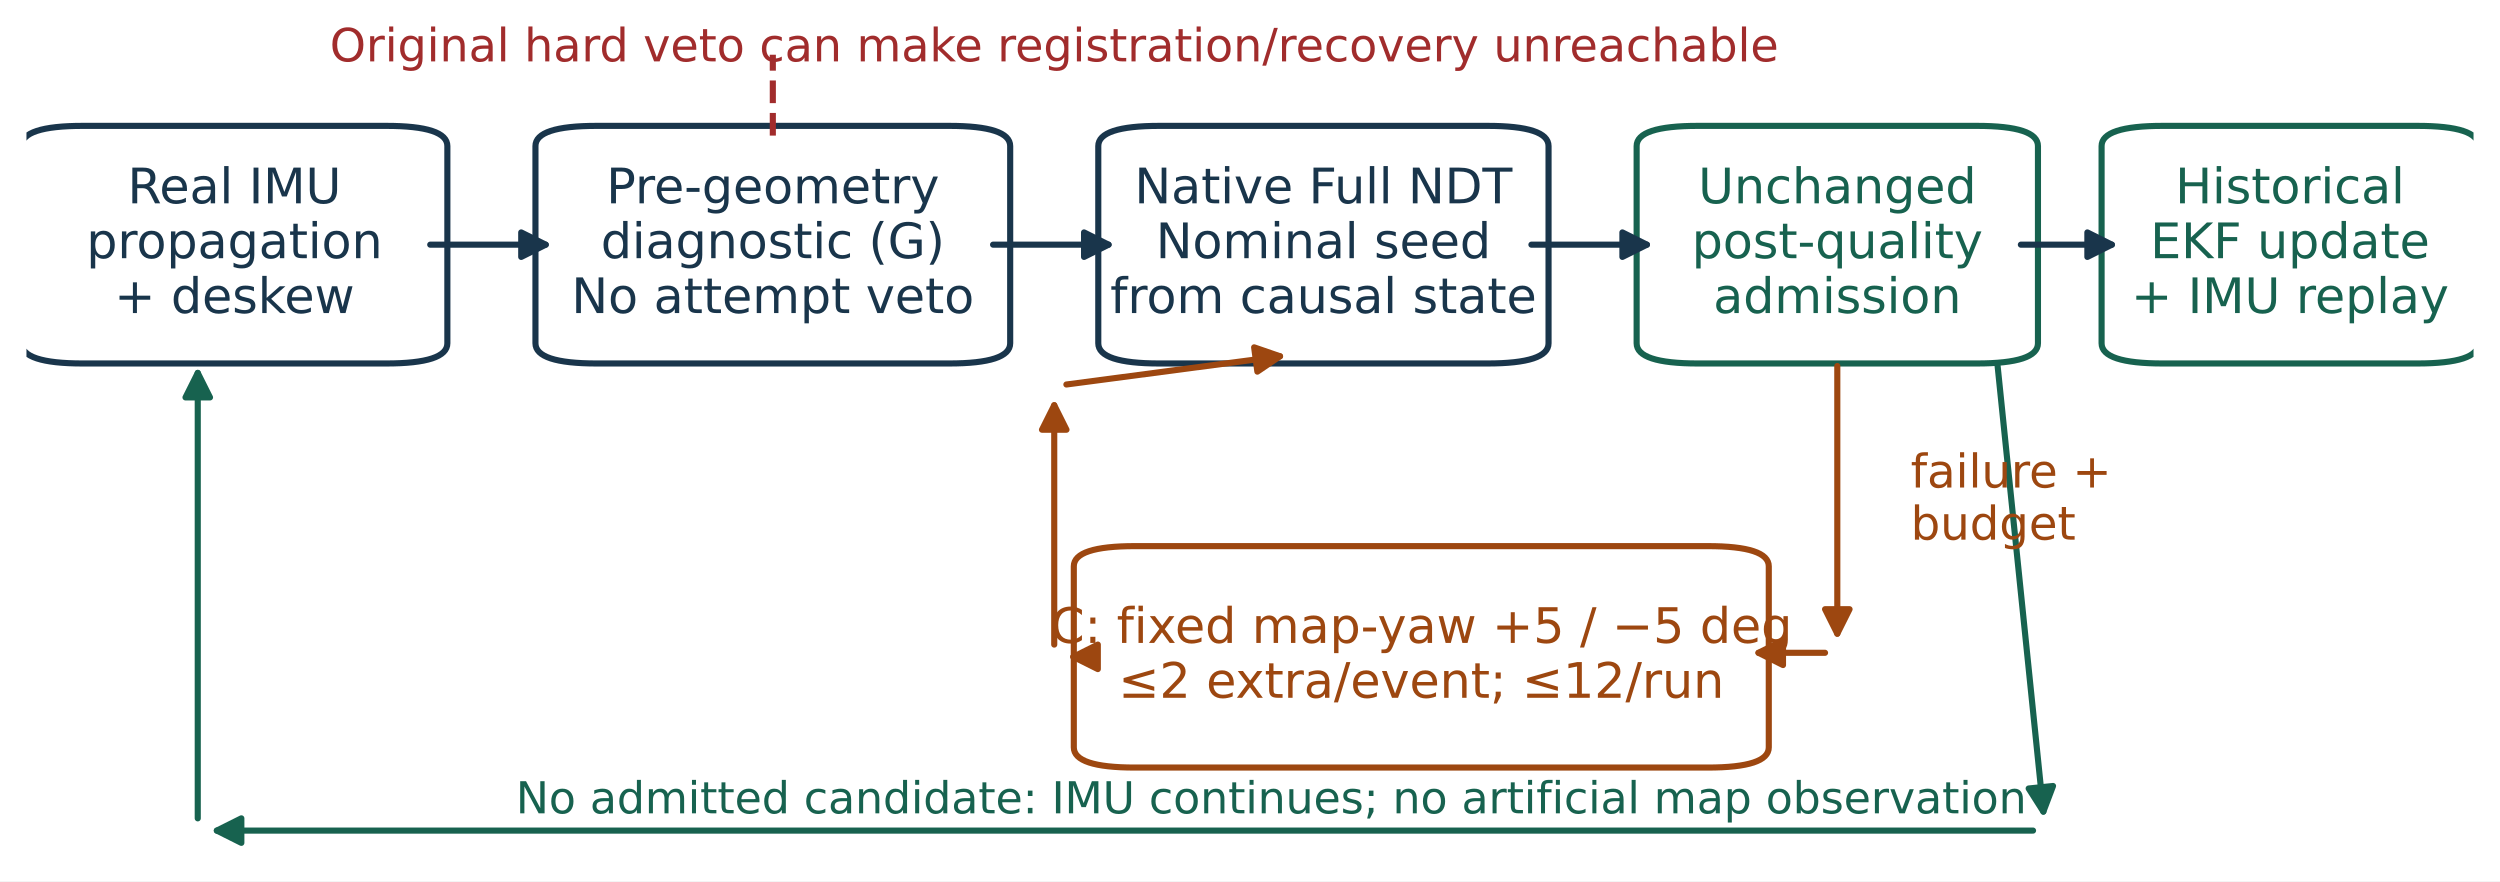
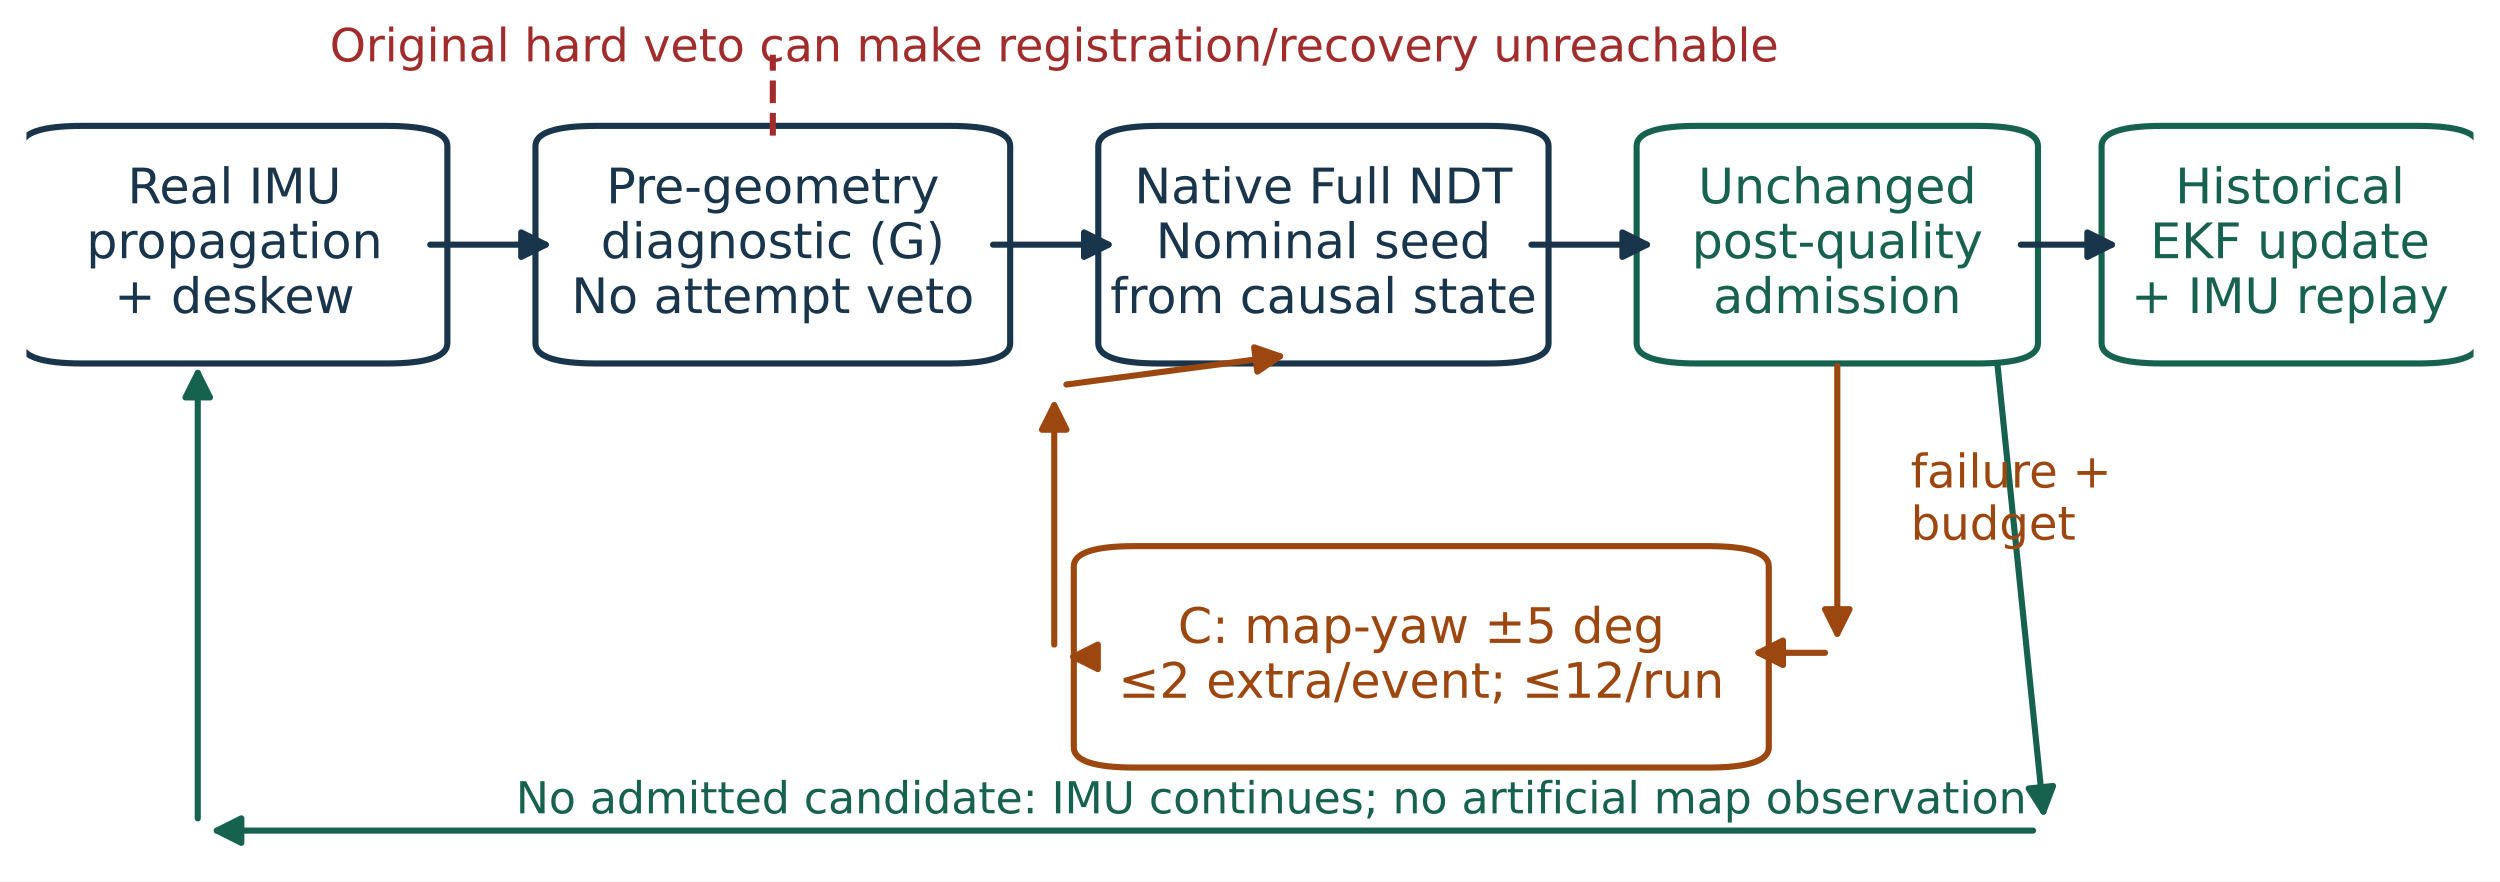
<svg xmlns="http://www.w3.org/2000/svg" width="408.168pt" height="143.887pt" viewBox="0 0 408.168 143.887" version="1.1">
  <defs>
    <style type="text/css">*{stroke-linejoin: round; stroke-linecap: butt}</style>
  </defs>
  <g id="figure_1">
    <g id="patch_1">
      <path d="M 0 143.887 L 408.168 143.887 L 408.168 0 L 0 0 z " style="fill: #ffffff" />
    </g>
    <g id="axes_1">
      <g id="patch_2">
-         <path d="M 13.509 59.343 L 63.051 59.343 Q 73.039 59.343 73.039 56.045 L 73.039 23.85 Q 73.039 20.551 63.051 20.551 L 13.509 20.551 Q 3.521 20.551 3.521 23.85 L 3.521 56.045 Q 3.521 59.343 13.509 59.343 z " clip-path="url(#p3c42803c59)" style="fill: #ffffff; stroke: #19354b; stroke-linejoin: miter" />
+         <path d="M 13.509 59.343 L 63.051 59.343 Q 73.039 59.343 73.039 56.045 L 73.039 23.85 Q 73.039 20.551 63.051 20.551 L 13.509 20.551 Q 3.521 20.551 3.521 23.85 L 3.521 56.045 Q 3.521 59.343 13.509 59.343 z " clip-path="url(#p54dbda20b4)" style="fill: #ffffff; stroke: #19354b; stroke-linejoin: miter" />
      </g>
      <g id="patch_3">
-         <path d="M 97.41 59.343 L 154.942 59.343 Q 164.93 59.343 164.93 56.045 L 164.93 23.85 Q 164.93 20.551 154.942 20.551 L 97.41 20.551 Q 87.422 20.551 87.422 23.85 L 87.422 56.045 Q 87.422 59.343 97.41 59.343 z " clip-path="url(#p3c42803c59)" style="fill: #ffffff; stroke: #19354b; stroke-linejoin: miter" />
+         <path d="M 97.41 59.343 L 154.942 59.343 Q 164.93 59.343 164.93 56.045 L 164.93 23.85 Q 164.93 20.551 154.942 20.551 L 97.41 20.551 Q 87.422 20.551 87.422 23.85 L 87.422 56.045 Q 87.422 59.343 97.41 59.343 z " clip-path="url(#p54dbda20b4)" style="fill: #ffffff; stroke: #19354b; stroke-linejoin: miter" />
      </g>
      <g id="patch_4">
-         <path d="M 189.301 59.343 L 242.838 59.343 Q 252.826 59.343 252.826 56.045 L 252.826 23.85 Q 252.826 20.551 242.838 20.551 L 189.301 20.551 Q 179.313 20.551 179.313 23.85 L 179.313 56.045 Q 179.313 59.343 189.301 59.343 z " clip-path="url(#p3c42803c59)" style="fill: #ffffff; stroke: #19354b; stroke-linejoin: miter" />
+         <path d="M 189.301 59.343 L 242.838 59.343 Q 252.826 59.343 252.826 56.045 L 252.826 23.85 Q 252.826 20.551 242.838 20.551 L 189.301 20.551 Q 179.313 20.551 179.313 23.85 L 179.313 56.045 Q 179.313 59.343 189.301 59.343 z " clip-path="url(#p54dbda20b4)" style="fill: #ffffff; stroke: #19354b; stroke-linejoin: miter" />
      </g>
      <g id="patch_5">
-         <path d="M 277.198 59.343 L 322.744 59.343 Q 332.732 59.343 332.732 56.045 L 332.732 23.85 Q 332.732 20.551 322.744 20.551 L 277.198 20.551 Q 267.209 20.551 267.209 23.85 L 267.209 56.045 Q 267.209 59.343 277.198 59.343 z " clip-path="url(#p3c42803c59)" style="fill: #ffffff; stroke: #17624f; stroke-linejoin: miter" />
+         <path d="M 277.198 59.343 L 322.744 59.343 Q 332.732 59.343 332.732 56.045 L 332.732 23.85 Q 332.732 20.551 322.744 20.551 L 277.198 20.551 Q 267.209 20.551 267.209 23.85 L 267.209 56.045 Q 267.209 59.343 277.198 59.343 z " clip-path="url(#p54dbda20b4)" style="fill: #ffffff; stroke: #17624f; stroke-linejoin: miter" />
      </g>
      <g id="patch_6">
-         <path d="M 353.108 59.343 L 394.659 59.343 Q 404.647 59.343 404.647 56.045 L 404.647 23.85 Q 404.647 20.551 394.659 20.551 L 353.108 20.551 Q 343.12 20.551 343.12 23.85 L 343.12 56.045 Q 343.12 59.343 353.108 59.343 z " clip-path="url(#p3c42803c59)" style="fill: #ffffff; stroke: #17624f; stroke-linejoin: miter" />
+         <path d="M 353.108 59.343 L 394.659 59.343 Q 404.647 59.343 404.647 56.045 L 404.647 23.85 Q 404.647 20.551 394.659 20.551 L 353.108 20.551 Q 343.12 20.551 343.12 23.85 L 343.12 56.045 Q 343.12 59.343 353.108 59.343 z " clip-path="url(#p54dbda20b4)" style="fill: #ffffff; stroke: #17624f; stroke-linejoin: miter" />
      </g>
      <g id="patch_7">
-         <path d="M 70.243 39.947 Q 80.23 39.947 89.1 39.947 " clip-path="url(#p3c42803c59)" style="fill: none; stroke: #19354b; stroke-linecap: round" />
-         <path d="M 85.1 37.947 L 89.1 39.947 L 85.1 41.947 z " clip-path="url(#p3c42803c59)" style="fill: #19354b; stroke: #19354b; stroke-linecap: round" />
+         <path d="M 70.243 39.947 Q 80.23 39.947 89.1 39.947 " clip-path="url(#p54dbda20b4)" style="fill: none; stroke: #19354b; stroke-linecap: round" />
+         <path d="M 85.1 37.947 L 89.1 39.947 L 85.1 41.947 z " clip-path="url(#p54dbda20b4)" style="fill: #19354b; stroke: #19354b; stroke-linecap: round" />
      </g>
      <g id="patch_8">
-         <path d="M 162.135 39.947 Q 172.122 39.947 180.991 39.947 " clip-path="url(#p3c42803c59)" style="fill: none; stroke: #19354b; stroke-linecap: round" />
-         <path d="M 176.991 37.947 L 180.991 39.947 L 176.991 41.947 z " clip-path="url(#p3c42803c59)" style="fill: #19354b; stroke: #19354b; stroke-linecap: round" />
+         <path d="M 162.135 39.947 Q 172.122 39.947 180.991 39.947 " clip-path="url(#p54dbda20b4)" style="fill: none; stroke: #19354b; stroke-linecap: round" />
+         <path d="M 176.991 37.947 L 180.991 39.947 L 176.991 41.947 z " clip-path="url(#p54dbda20b4)" style="fill: #19354b; stroke: #19354b; stroke-linecap: round" />
      </g>
      <g id="patch_9">
-         <path d="M 250.031 39.947 Q 260.018 39.947 268.887 39.947 " clip-path="url(#p3c42803c59)" style="fill: none; stroke: #19354b; stroke-linecap: round" />
-         <path d="M 264.887 37.947 L 268.887 39.947 L 264.887 41.947 z " clip-path="url(#p3c42803c59)" style="fill: #19354b; stroke: #19354b; stroke-linecap: round" />
+         <path d="M 250.031 39.947 Q 260.018 39.947 268.887 39.947 " clip-path="url(#p54dbda20b4)" style="fill: none; stroke: #19354b; stroke-linecap: round" />
+         <path d="M 264.887 37.947 L 268.887 39.947 L 264.887 41.947 z " clip-path="url(#p54dbda20b4)" style="fill: #19354b; stroke: #19354b; stroke-linecap: round" />
      </g>
      <g id="patch_10">
-         <path d="M 329.942 39.947 Q 337.93 39.947 344.8 39.947 " clip-path="url(#p3c42803c59)" style="fill: none; stroke: #19354b; stroke-linecap: round" />
-         <path d="M 340.8 37.947 L 344.8 39.947 L 340.8 41.947 z " clip-path="url(#p3c42803c59)" style="fill: #19354b; stroke: #19354b; stroke-linecap: round" />
+         <path d="M 329.942 39.947 Q 337.93 39.947 344.8 39.947 " clip-path="url(#p54dbda20b4)" style="fill: none; stroke: #19354b; stroke-linecap: round" />
+         <path d="M 340.8 37.947 L 344.8 39.947 L 340.8 41.947 z " clip-path="url(#p54dbda20b4)" style="fill: #19354b; stroke: #19354b; stroke-linecap: round" />
      </g>
      <g id="patch_11">
-         <path d="M 185.306 125.317 L 278.796 125.317 Q 288.784 125.317 288.784 122.018 L 288.784 92.462 Q 288.784 89.164 278.796 89.164 L 185.306 89.164 Q 175.318 89.164 175.318 92.462 L 175.318 122.018 Q 175.318 125.317 185.306 125.317 z " clip-path="url(#p3c42803c59)" style="fill: #ffffff; stroke: #9d4710; stroke-linejoin: miter" />
+         <path d="M 185.306 125.317 L 278.796 125.317 Q 288.784 125.317 288.784 122.018 L 288.784 92.462 Q 288.784 89.164 278.796 89.164 L 185.306 89.164 Q 175.318 89.164 175.318 92.462 L 175.318 122.018 Q 175.318 125.317 185.306 125.317 z " clip-path="url(#p54dbda20b4)" style="fill: #ffffff; stroke: #9d4710; stroke-linejoin: miter" />
      </g>
      <g id="patch_12">
-         <path d="M 299.971 59.76 Q 299.971 82.171 299.971 103.465 " clip-path="url(#p3c42803c59)" style="fill: none; stroke: #9d4710; stroke-linecap: round" />
-         <path d="M 301.971 99.465 L 299.971 103.465 L 297.971 99.465 z " clip-path="url(#p3c42803c59)" style="fill: #9d4710; stroke: #9d4710; stroke-linecap: round" />
+         <path d="M 299.971 59.76 Q 299.971 82.171 299.971 103.465 " clip-path="url(#p54dbda20b4)" style="fill: none; stroke: #9d4710; stroke-linecap: round" />
+         <path d="M 301.971 99.465 L 299.971 103.465 L 297.971 99.465 z " clip-path="url(#p54dbda20b4)" style="fill: #9d4710; stroke: #9d4710; stroke-linecap: round" />
      </g>
      <g id="patch_13">
-         <path d="M 297.969 106.581 Q 291.978 106.581 287.104 106.581 " clip-path="url(#p3c42803c59)" style="fill: none; stroke: #9d4710; stroke-linecap: round" />
-         <path d="M 291.104 108.581 L 287.104 106.581 L 291.104 104.581 z " clip-path="url(#p3c42803c59)" style="fill: #9d4710; stroke: #9d4710; stroke-linecap: round" />
+         <path d="M 297.969 106.581 Q 291.978 106.581 287.104 106.581 " clip-path="url(#p54dbda20b4)" style="fill: none; stroke: #9d4710; stroke-linecap: round" />
+         <path d="M 291.104 108.581 L 287.104 106.581 L 291.104 104.581 z " clip-path="url(#p54dbda20b4)" style="fill: #9d4710; stroke: #9d4710; stroke-linecap: round" />
      </g>
      <g id="patch_14">
-         <path d="M 178.111 107.24 Q 176.115 107.24 175.237 107.24 " clip-path="url(#p3c42803c59)" style="fill: none; stroke: #9d4710; stroke-linecap: round" />
-         <path d="M 179.237 109.24 L 175.237 107.24 L 179.237 105.24 z " clip-path="url(#p3c42803c59)" style="fill: #9d4710; stroke: #9d4710; stroke-linecap: round" />
+         <path d="M 178.111 107.24 Q 176.115 107.24 175.237 107.24 " clip-path="url(#p54dbda20b4)" style="fill: none; stroke: #9d4710; stroke-linecap: round" />
+         <path d="M 179.237 109.24 L 175.237 107.24 L 179.237 105.24 z " clip-path="url(#p54dbda20b4)" style="fill: #9d4710; stroke: #9d4710; stroke-linecap: round" />
      </g>
      <g id="patch_15">
-         <path d="M 172.122 105.241 Q 172.122 85.14 172.122 66.157 " clip-path="url(#p3c42803c59)" style="fill: none; stroke: #9d4710; stroke-linecap: round" />
-         <path d="M 170.122 70.157 L 172.122 66.157 L 174.122 70.157 z " clip-path="url(#p3c42803c59)" style="fill: #9d4710; stroke: #9d4710; stroke-linecap: round" />
+         <path d="M 172.122 105.241 Q 172.122 85.14 172.122 66.157 " clip-path="url(#p54dbda20b4)" style="fill: none; stroke: #9d4710; stroke-linecap: round" />
+         <path d="M 170.122 70.157 L 172.122 66.157 L 174.122 70.157 z " clip-path="url(#p54dbda20b4)" style="fill: #9d4710; stroke: #9d4710; stroke-linecap: round" />
      </g>
      <g id="patch_16">
-         <path d="M 174.107 62.776 Q 192.101 60.399 208.987 58.168 " clip-path="url(#p3c42803c59)" style="fill: none; stroke: #9d4710; stroke-linecap: round" />
-         <path d="M 204.76 56.709 L 208.987 58.168 L 205.284 60.675 z " clip-path="url(#p3c42803c59)" style="fill: #9d4710; stroke: #9d4710; stroke-linecap: round" />
+         <path d="M 174.107 62.776 Q 192.101 60.399 208.987 58.168 " clip-path="url(#p54dbda20b4)" style="fill: none; stroke: #9d4710; stroke-linecap: round" />
+         <path d="M 204.76 56.709 L 208.987 58.168 L 205.284 60.675 z " clip-path="url(#p54dbda20b4)" style="fill: #9d4710; stroke: #9d4710; stroke-linecap: round" />
      </g>
      <g id="patch_17">
-         <path d="M 326.144 59.751 Q 329.936 96.687 333.613 132.511 " clip-path="url(#p3c42803c59)" style="fill: none; stroke: #17624f; stroke-linecap: round" />
-         <path d="M 335.194 128.327 L 333.613 132.511 L 331.215 128.736 z " clip-path="url(#p3c42803c59)" style="fill: #17624f; stroke: #17624f; stroke-linecap: round" />
+         <path d="M 326.144 59.751 Q 329.936 96.687 333.613 132.511 " clip-path="url(#p54dbda20b4)" style="fill: none; stroke: #17624f; stroke-linecap: round" />
+         <path d="M 335.194 128.327 L 333.613 132.511 L 331.215 128.736 z " clip-path="url(#p54dbda20b4)" style="fill: #17624f; stroke: #17624f; stroke-linecap: round" />
      </g>
      <g id="patch_18">
-         <path d="M 331.928 135.609 Q 183.107 135.609 35.403 135.609 " clip-path="url(#p3c42803c59)" style="fill: none; stroke: #17624f; stroke-linecap: round" />
-         <path d="M 39.403 137.609 L 35.403 135.609 L 39.403 133.609 z " clip-path="url(#p3c42803c59)" style="fill: #17624f; stroke: #17624f; stroke-linecap: round" />
+         <path d="M 331.928 135.609 Q 183.107 135.609 35.403 135.609 " clip-path="url(#p54dbda20b4)" style="fill: none; stroke: #17624f; stroke-linecap: round" />
+         <path d="M 39.403 137.609 L 35.403 135.609 L 39.403 133.609 z " clip-path="url(#p54dbda20b4)" style="fill: #17624f; stroke: #17624f; stroke-linecap: round" />
      </g>
      <g id="patch_19">
-         <path d="M 32.287 133.609 Q 32.287 96.687 32.287 60.883 " clip-path="url(#p3c42803c59)" style="fill: none; stroke: #17624f; stroke-linecap: round" />
-         <path d="M 30.287 64.883 L 32.287 60.883 L 34.287 64.883 z " clip-path="url(#p3c42803c59)" style="fill: #17624f; stroke: #17624f; stroke-linecap: round" />
+         <path d="M 32.287 133.609 Q 32.287 96.687 32.287 60.883 " clip-path="url(#p54dbda20b4)" style="fill: none; stroke: #17624f; stroke-linecap: round" />
+         <path d="M 30.287 64.883 L 32.287 60.883 L 34.287 64.883 z " clip-path="url(#p54dbda20b4)" style="fill: #17624f; stroke: #17624f; stroke-linecap: round" />
      </g>
      <g id="line2d_1">
-         <path d="M 126.176 22.134 L 126.176 8.94 " clip-path="url(#p3c42803c59)" style="fill: none; stroke-dasharray: 3.7,1.6; stroke-dashoffset: 0; stroke: #a12c2c" />
+         <path d="M 126.176 22.134 L 126.176 8.94 " clip-path="url(#p54dbda20b4)" style="fill: none; stroke-dasharray: 3.7,1.6; stroke-dashoffset: 0; stroke: #a12c2c" />
      </g>
      <g id="text_1">
        <text style="fill: #19354b; font: 8px 'DejaVu Sans'" transform="translate(20.82675 33.19649)">Real IMU</text>
        <text style="fill: #19354b; font: 8px 'DejaVu Sans'" transform="translate(14.0955 42.15474)">propagation</text>
        <text style="fill: #19354b; font: 8px 'DejaVu Sans'" transform="translate(18.66863 51.11299)">+ deskew</text>
      </g>
      <g id="text_2">
        <text style="fill: #19354b; font: 8px 'DejaVu Sans'" transform="translate(98.98979 33.19649)">Pre-geometry</text>
        <text style="fill: #19354b; font: 8px 'DejaVu Sans'" transform="translate(98.09792 42.15474)">diagnostic (G)</text>
        <text style="fill: #19354b; font: 8px 'DejaVu Sans'" transform="translate(93.29667 51.11299)">No attempt veto</text>
      </g>
      <g id="text_3">
        <text style="fill: #19354b; font: 8px 'DejaVu Sans'" transform="translate(185.2217 33.19649)">Native Full NDT</text>
        <text style="fill: #19354b; font: 8px 'DejaVu Sans'" transform="translate(188.708 42.15474)">Nominal seed</text>
        <text style="fill: #19354b; font: 8px 'DejaVu Sans'" transform="translate(181.2567 51.11299)">from causal state</text>
      </g>
      <g id="text_4">
        <text style="fill: #17624f; font: 8px 'DejaVu Sans'" transform="translate(277.2476 33.19649)">Unchanged</text>
        <text style="fill: #17624f; font: 8px 'DejaVu Sans'" transform="translate(276.2051 42.15474)">post-quality</text>
        <text style="fill: #17624f; font: 8px 'DejaVu Sans'" transform="translate(279.7113 51.11299)">admission</text>
      </g>
      <g id="text_5">
        <text style="fill: #17624f; font: 8px 'DejaVu Sans'" transform="translate(355.1472 33.19649)">Historical</text>
        <text style="fill: #17624f; font: 8px 'DejaVu Sans'" transform="translate(351.0665 42.15474)">EKF update</text>
        <text style="fill: #17624f; font: 8px 'DejaVu Sans'" transform="translate(347.9453 51.11299)">+ IMU replay</text>
      </g>
      <g id="text_6">
-         <text style="fill: #9d4710; font: 8px 'DejaVu Sans'" transform="translate(171.4891 104.9687)">C: fixed map-yaw +5 / −5 deg</text>
+         <text style="fill: #9d4710; font: 8px 'DejaVu Sans'" transform="translate(192.3097 104.9687)">C: map-yaw ±5 deg</text>
        <text style="fill: #9d4710; font: 8px 'DejaVu Sans'" transform="translate(182.5972 113.9269)">≤2 extra/event; ≤12/run</text>
      </g>
      <g id="text_7">
        <text style="fill: #9d4710; font: 7.6px 'DejaVu Sans'" transform="translate(311.9566 79.59763)">failure +</text>
        <text style="fill: #9d4710; font: 7.6px 'DejaVu Sans'" transform="translate(311.9566 88.10797)">budget</text>
      </g>
      <g id="text_8">
        <text style="fill: #17624f; font: 7.2px 'DejaVu Sans'; text-anchor: start" x="84.226" y="132.792" transform="rotate(-0 84.2256 132.7921)">No admitted candidate: IMU continues; no artificial map observation</text>
      </g>
      <g id="text_9">
        <text style="fill: #a12c2c; font: 7.5px 'DejaVu Sans'; text-anchor: middle" x="172.122" y="10.019" transform="rotate(-0 172.1218 10.01883)">Original hard veto can make registration/recovery unreachable</text>
      </g>
    </g>
  </g>
  <defs>
-     <clipPath id="p3c42803c59">
+     <clipPath id="p54dbda20b4">
      <rect x="4.32" y="7.62" width="399.528" height="131.947" />
    </clipPath>
  </defs>
</svg>
